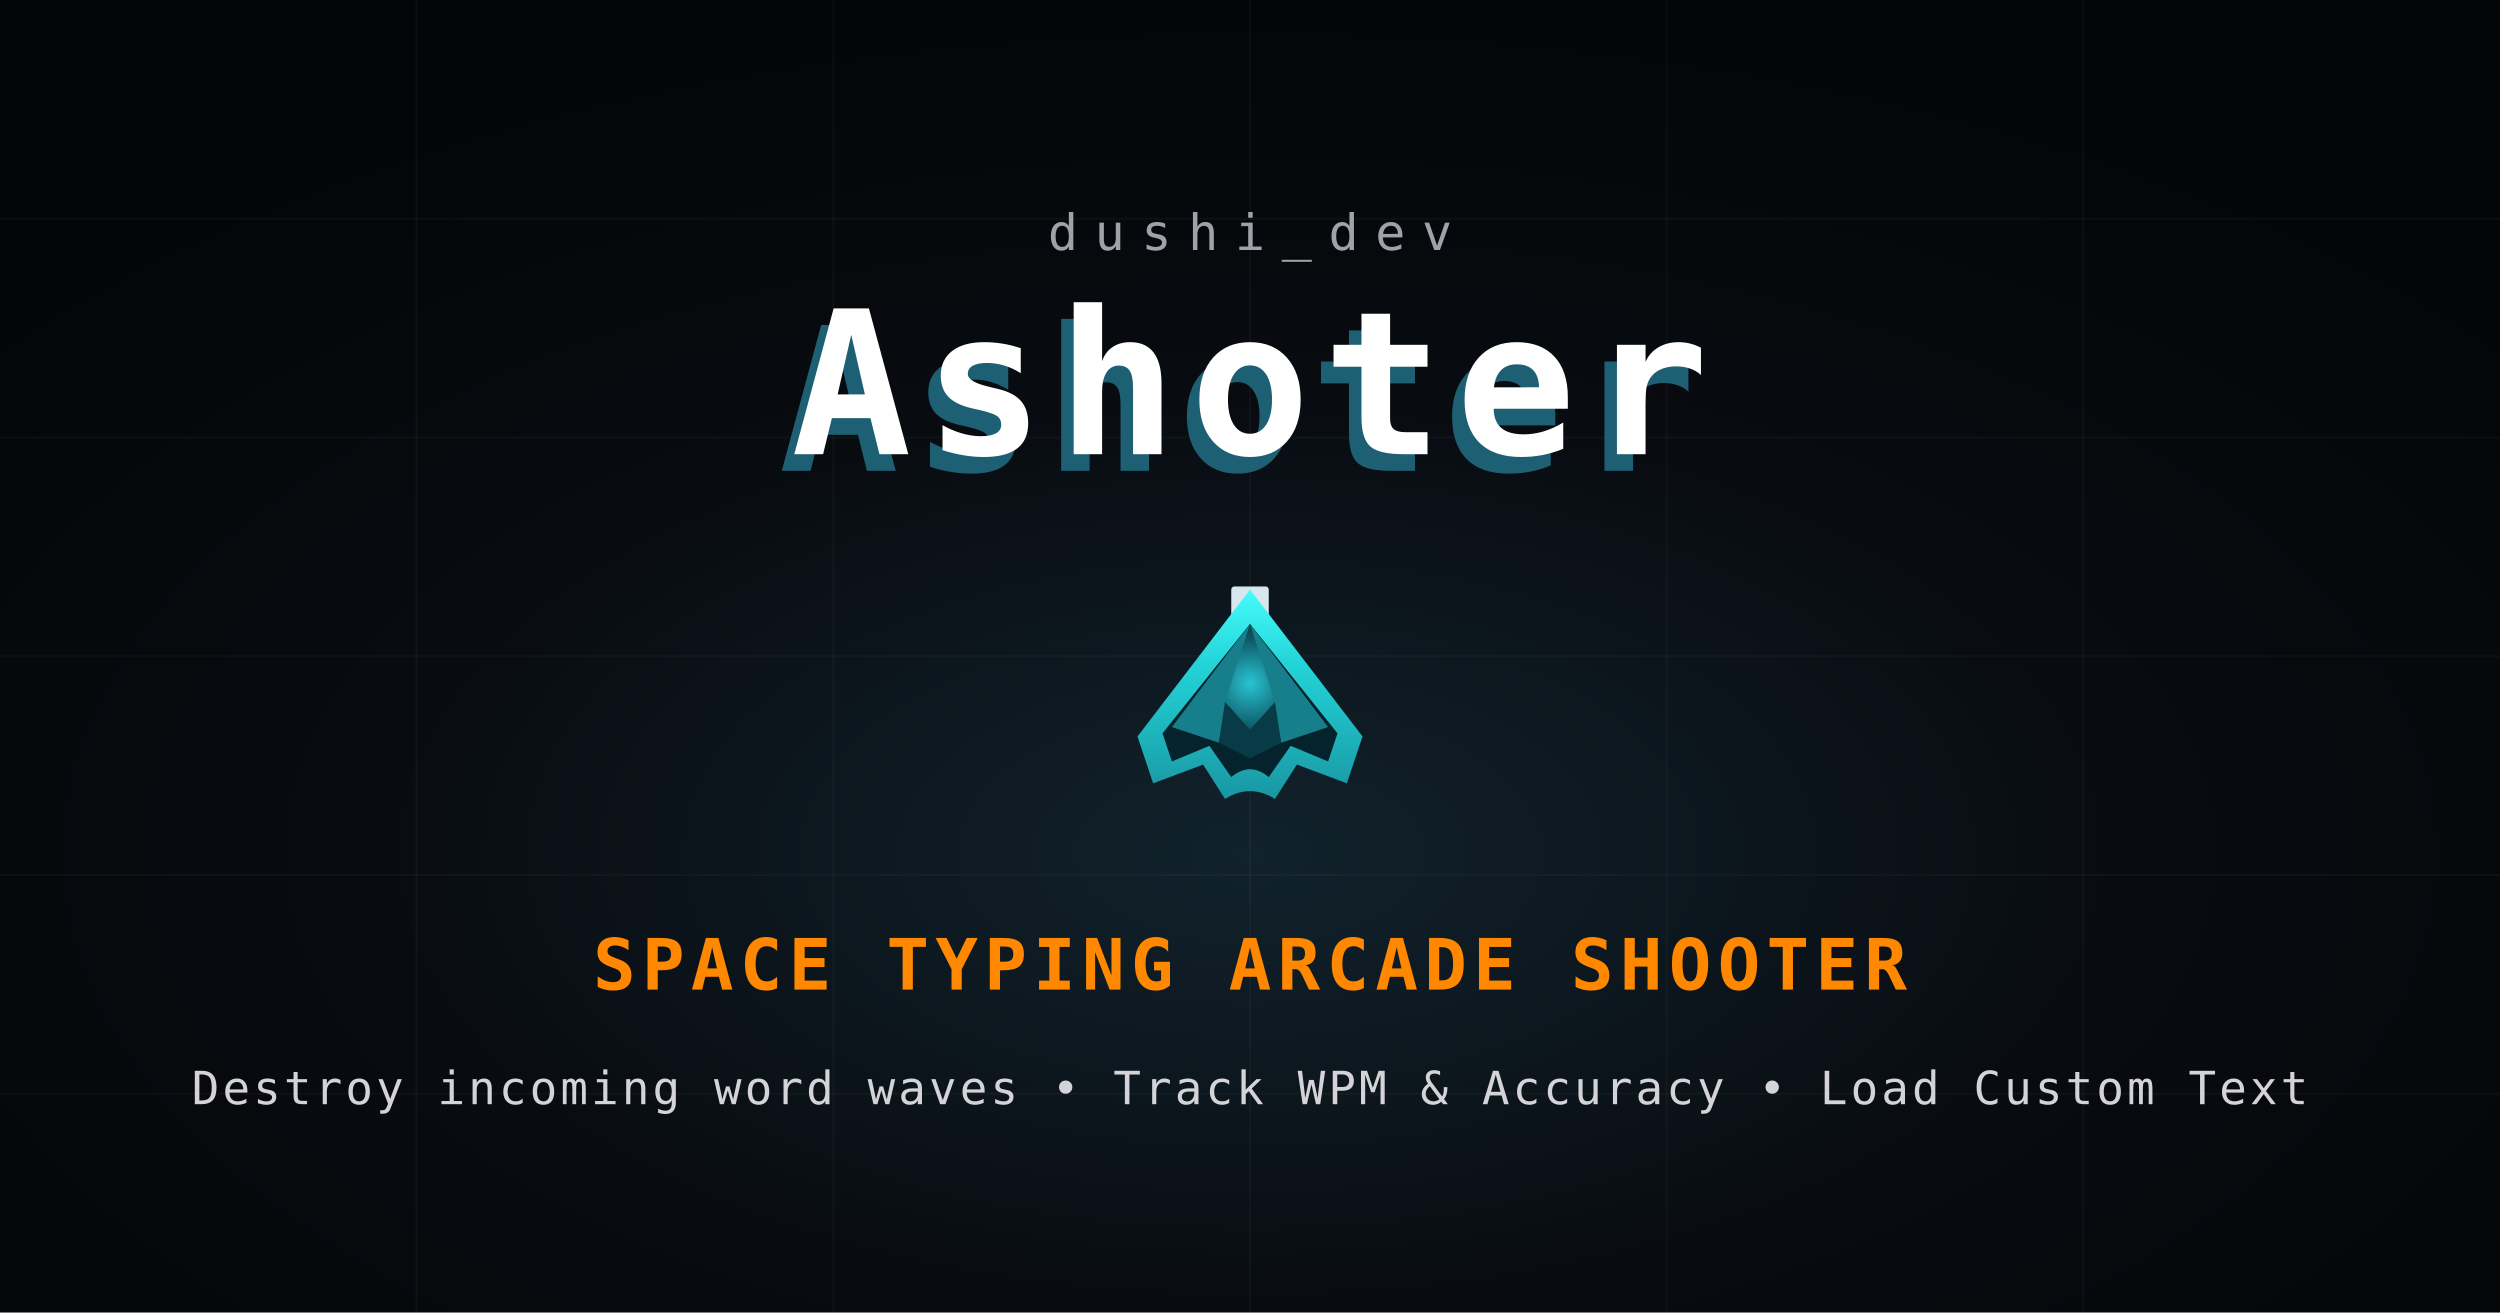
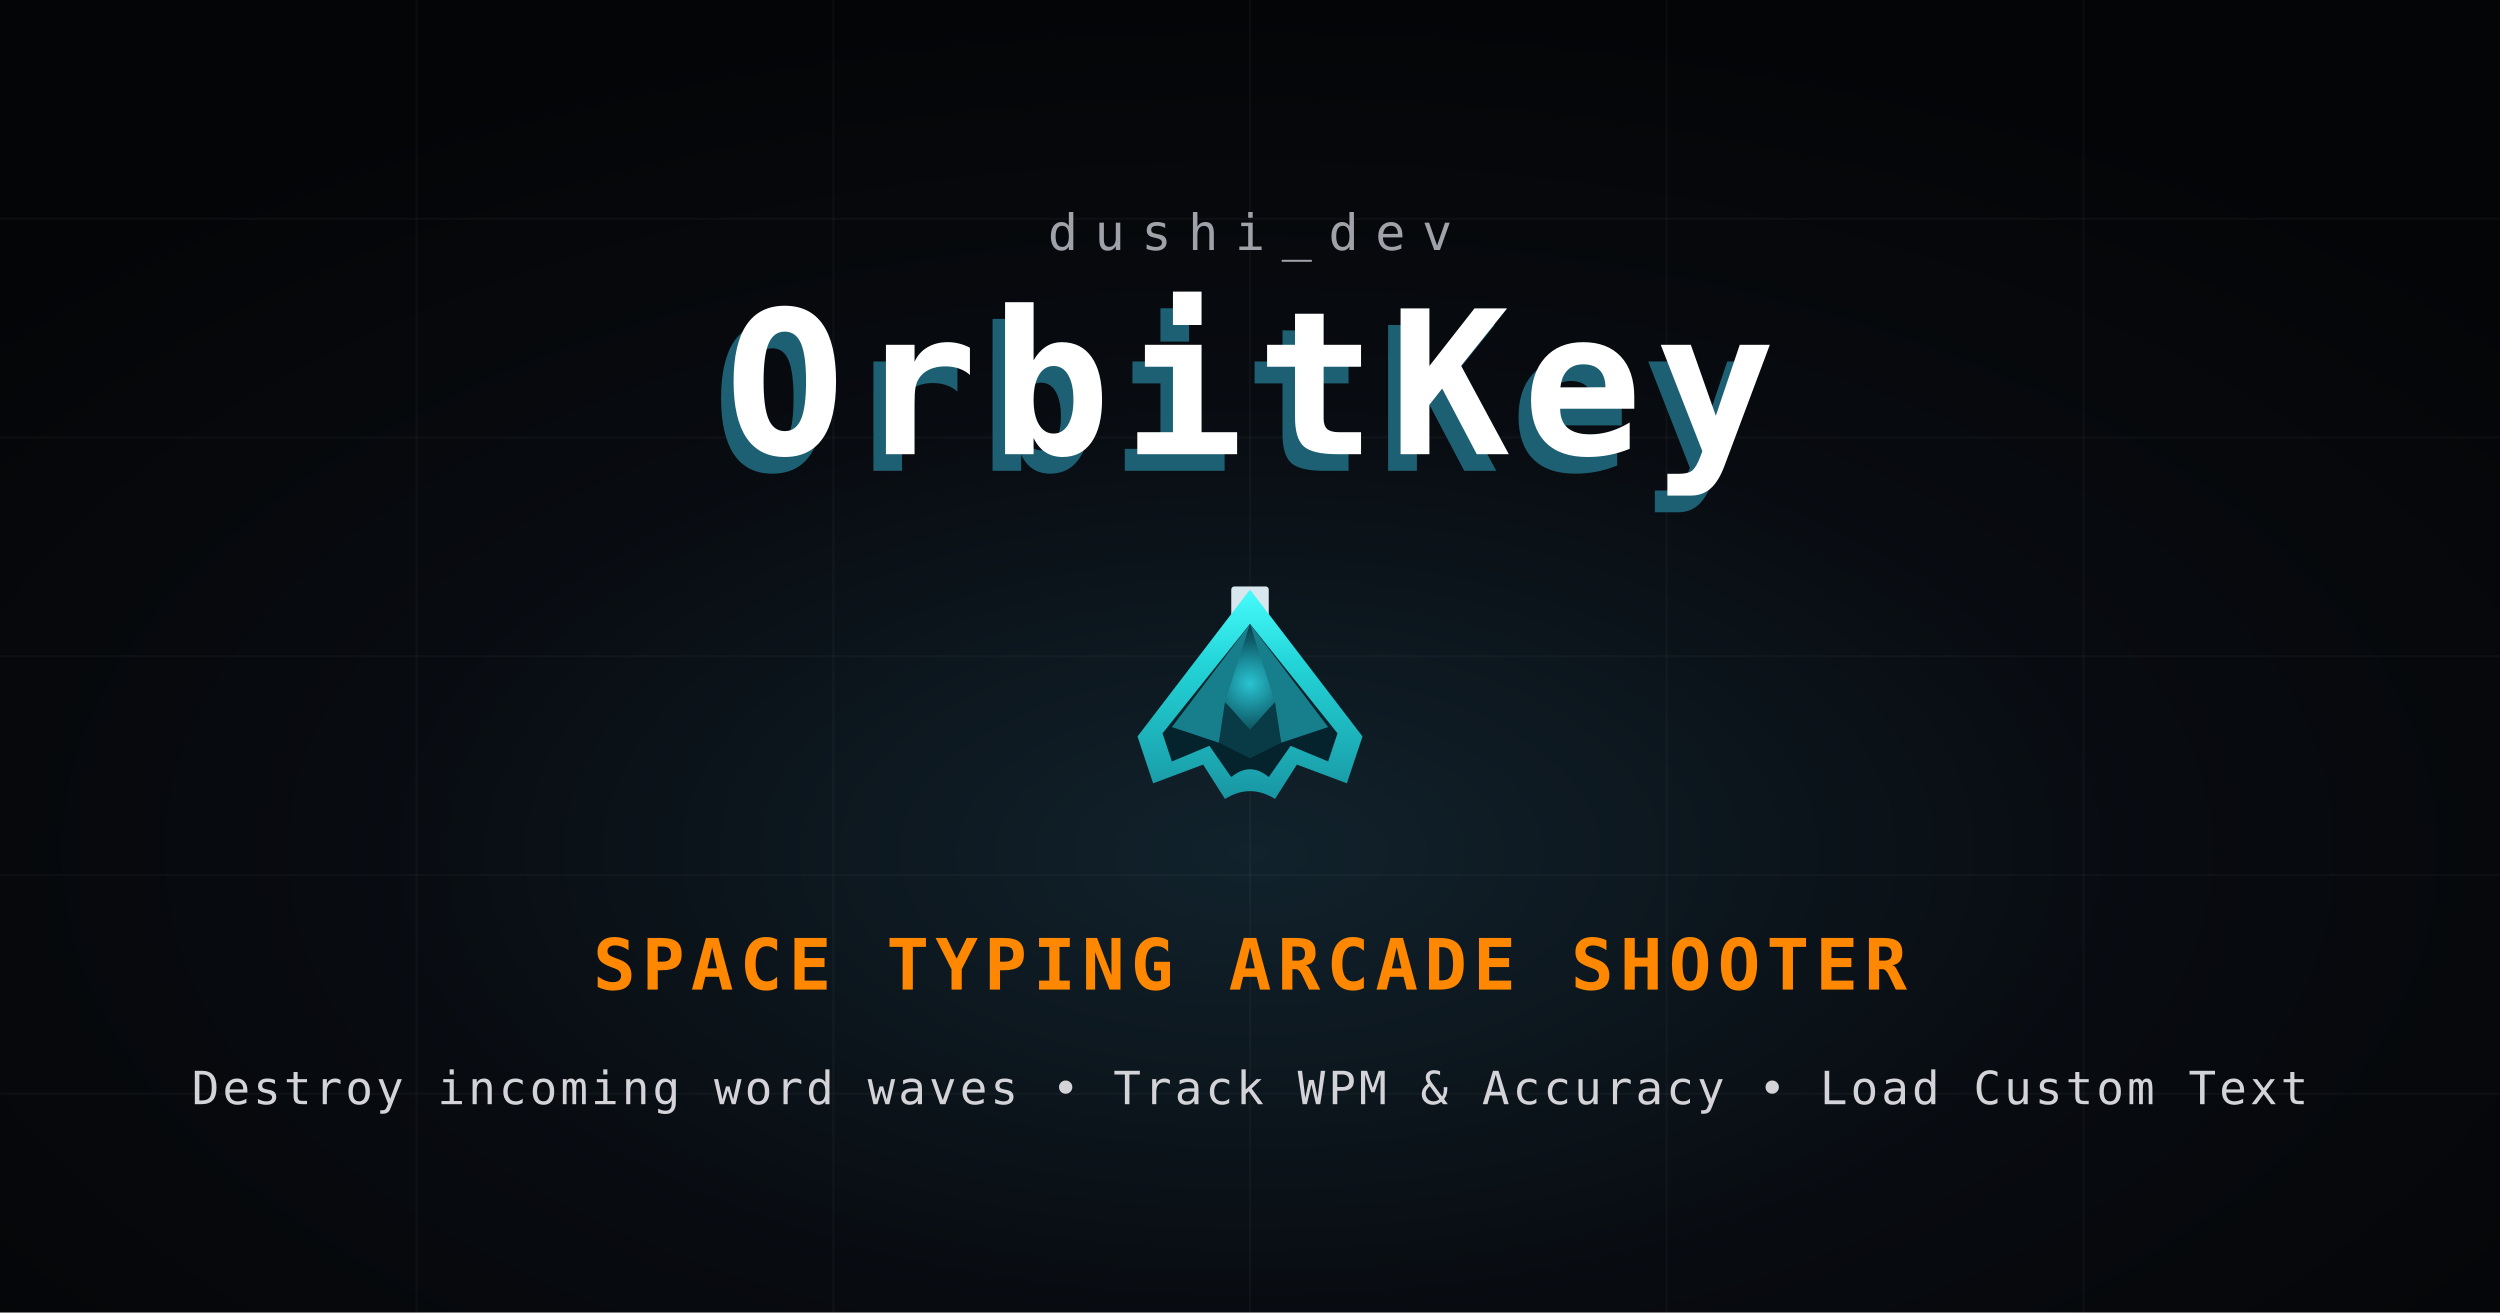
<svg xmlns="http://www.w3.org/2000/svg" viewBox="0 0 1200 630" width="1200" height="630">
  <defs>
    <radialGradient id="bgGlow" cx="50%" cy="65%" r="65%">
      <stop offset="0%" stop-color="#11222c" />
      <stop offset="55%" stop-color="#080b10" />
      <stop offset="100%" stop-color="#040507" />
    </radialGradient>
    <linearGradient id="shipRim" x1="0" y1="10" x2="0" y2="82" gradientUnits="userSpaceOnUse">
      <stop offset="0%" stop-color="#4affff" />
      <stop offset="35%" stop-color="#23d5d8" />
      <stop offset="100%" stop-color="#18929f" />
    </linearGradient>
    <radialGradient id="shipCore" cx="48" cy="42" r="22" gradientUnits="userSpaceOnUse">
      <stop offset="0%" stop-color="#29c4d2" />
      <stop offset="65%" stop-color="#0e5865" />
      <stop offset="100%" stop-color="#062e37" />
    </radialGradient>
  </defs>
  <rect width="1200" height="630" fill="url(#bgGlow)" />
  <g stroke="#ffffff" stroke-opacity="0.03" stroke-width="1">
    <line x1="0" y1="105" x2="1200" y2="105" />
    <line x1="0" y1="210" x2="1200" y2="210" />
    <line x1="0" y1="315" x2="1200" y2="315" />
    <line x1="0" y1="420" x2="1200" y2="420" />
    <line x1="0" y1="525" x2="1200" y2="525" />
    <line x1="200" y1="0" x2="200" y2="630" />
    <line x1="400" y1="0" x2="400" y2="630" />
    <line x1="600" y1="0" x2="600" y2="630" />
    <line x1="800" y1="0" x2="800" y2="630" />
    <line x1="1000" y1="0" x2="1000" y2="630" />
  </g>
  <text x="600" y="120" text-anchor="middle" fill="#a1a1aa" font-family="monospace" font-size="24" letter-spacing="8">dushi_dev</text>
-   <text x="594" y="226" text-anchor="middle" fill="#1e6073" font-family="monospace" font-weight="900" font-size="96" letter-spacing="6">Ashoter</text>
-   <text x="600" y="218" text-anchor="middle" fill="#ffffff" font-family="monospace" font-weight="900" font-size="96" letter-spacing="6">Ashoter</text>
+   <text x="594" y="226" text-anchor="middle" fill="#1e6073" font-family="monospace" font-weight="900" font-size="96" letter-spacing="6">OrbitKey</text>
+   <text x="600" y="218" text-anchor="middle" fill="#ffffff" font-family="monospace" font-weight="900" font-size="96" letter-spacing="6">OrbitKey</text>
  <g transform="translate(528, 265) scale(1.5)">
    <rect x="42" y="11" width="12" height="13" rx="1" fill="#d8e6ee" />
    <path d="M48 12 L84 59 L79 74 L63 68 L56 79 Q48 74 40 79 L33 68 L17 74 L12 59 Z" fill="url(#shipRim)" />
    <path d="M48 23 L76 58 L73 67 L61 62 L54 72 Q48 67 42 72 L35 62 L23 67 L20 58 Z" fill="#04232c" />
    <polygon points="48,23 23,56 38,61" fill="#167f8b" />
    <polygon points="48,23 73,56 58,61" fill="#167f8b" />
    <polygon points="48,23 56,48 48,57 40,48" fill="url(#shipCore)" />
    <polygon points="40,48 48,57 56,48 58,61 48,66 38,61" fill="#083b46" />
  </g>
  <text x="600" y="475" text-anchor="middle" fill="#ff8800" font-family="monospace" font-weight="700" font-size="34" letter-spacing="3">SPACE TYPING ARCADE SHOOTER</text>
  <text x="600" y="530" text-anchor="middle" fill="#d4d4d8" font-family="monospace" font-size="22" letter-spacing="1.5">Destroy incoming word waves • Track WPM &amp; Accuracy • Load Custom Text</text>
</svg>
